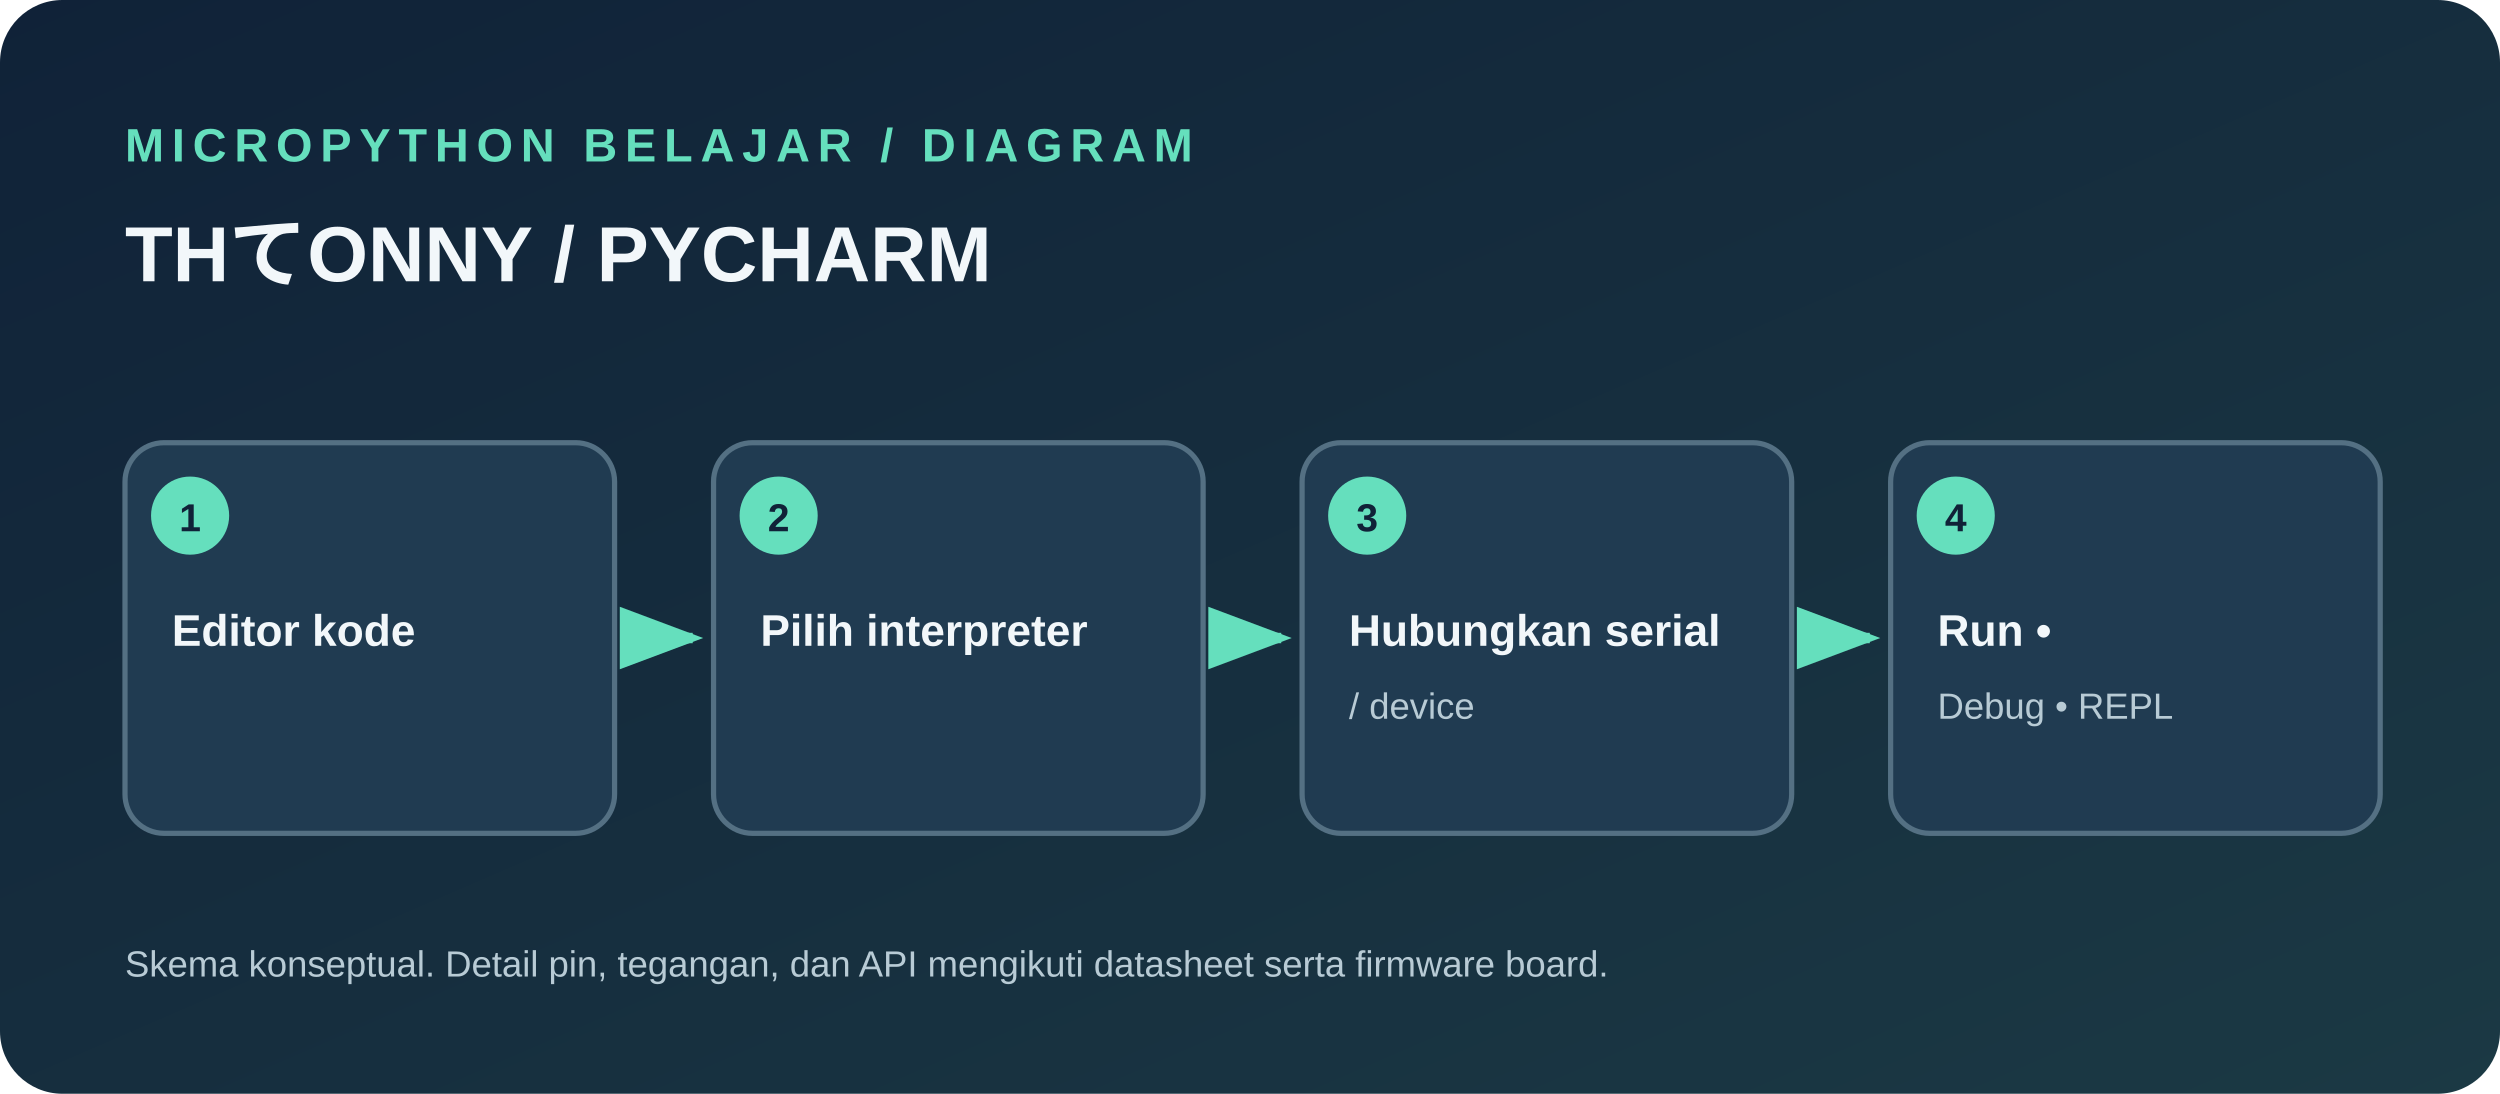
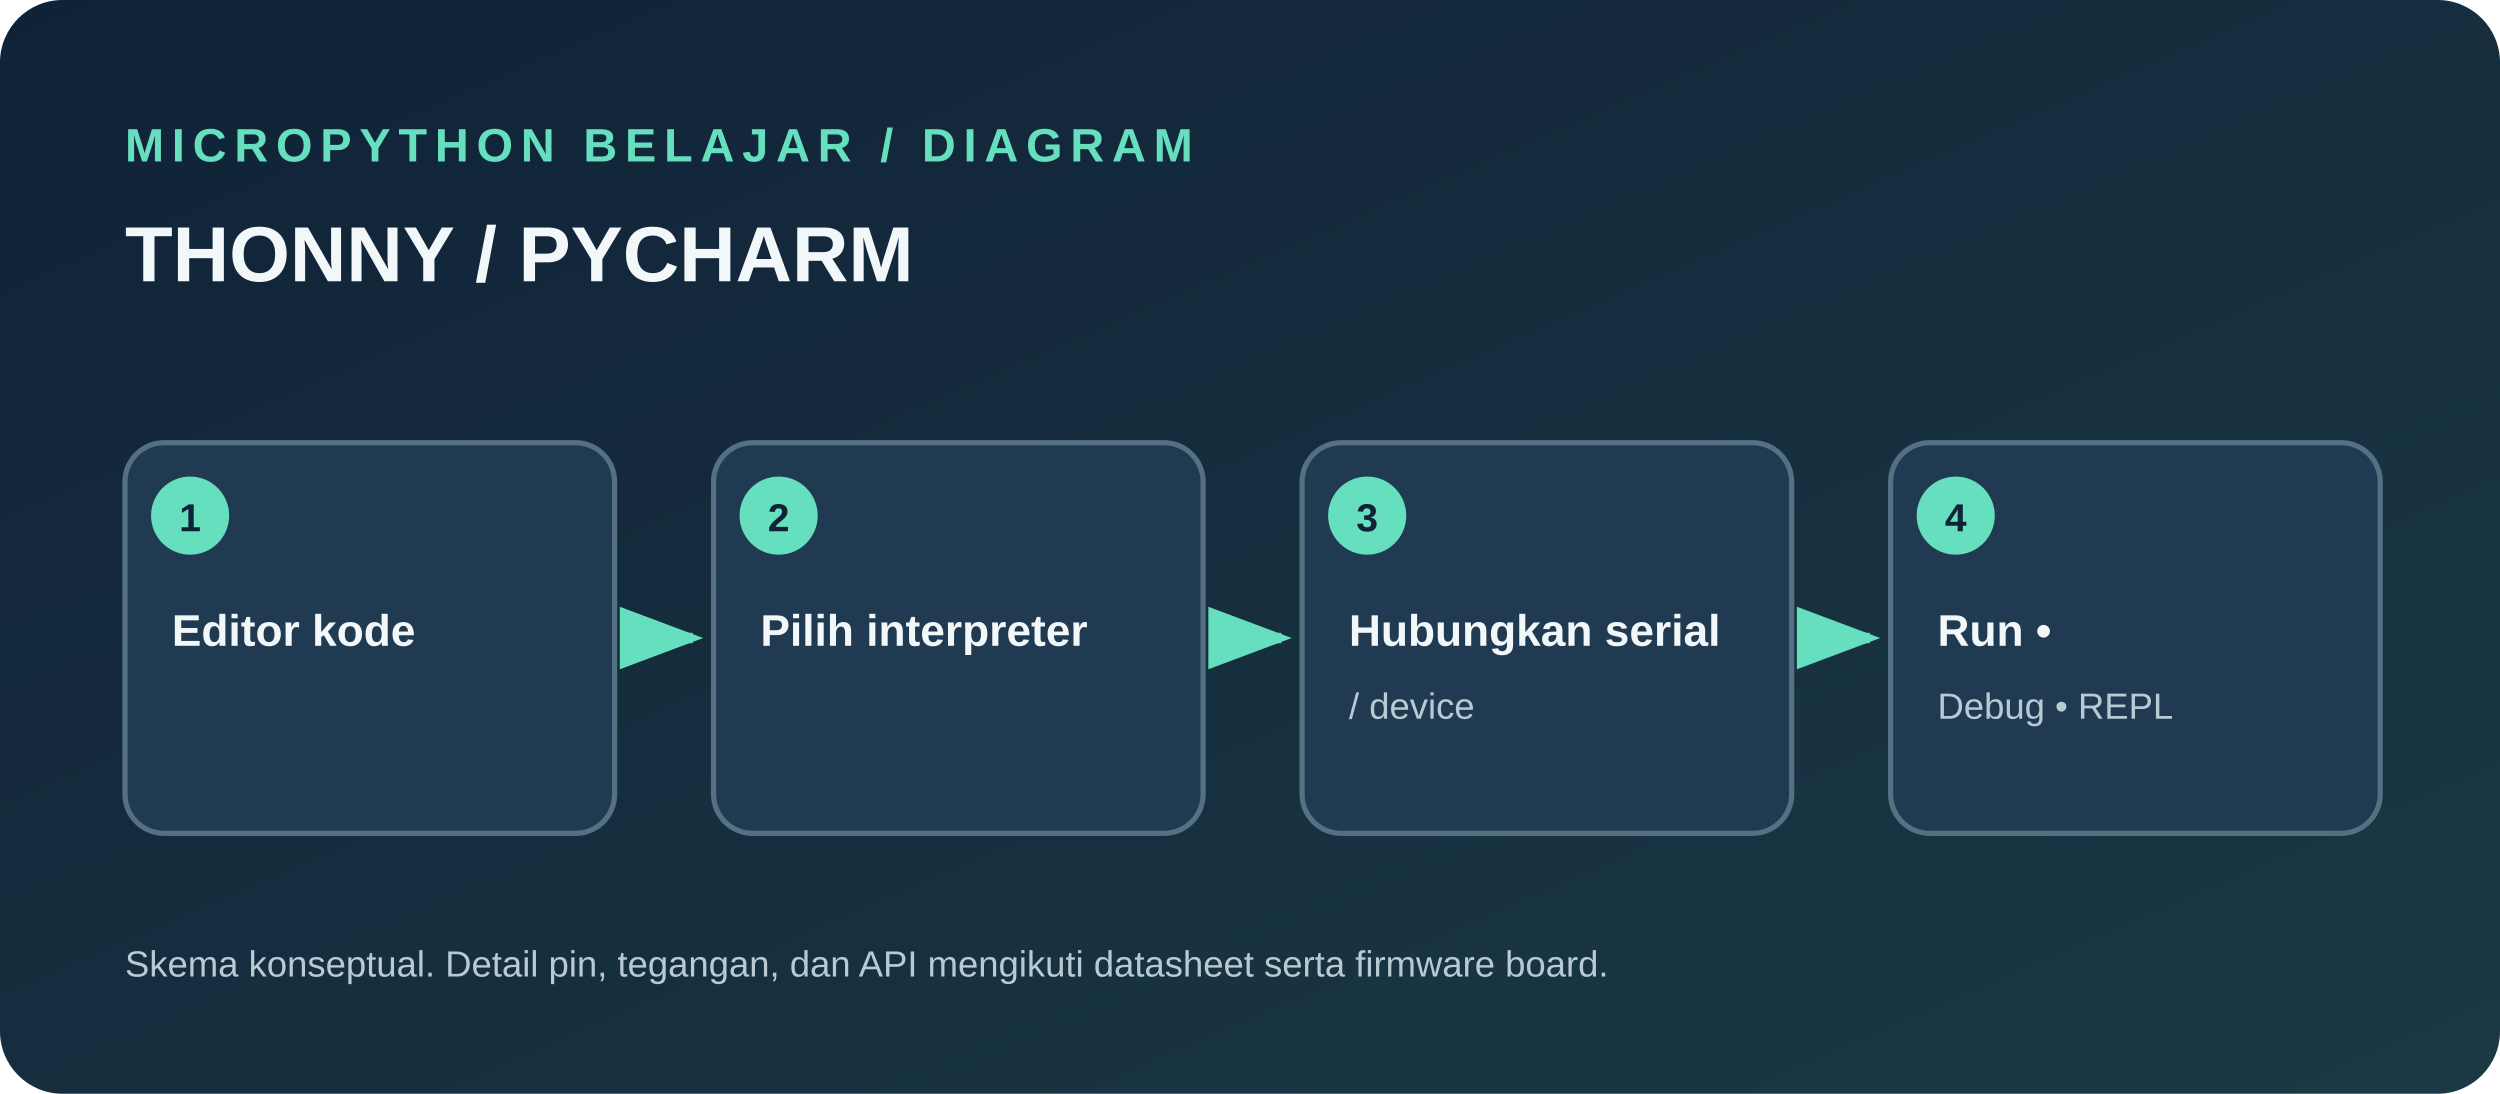
<svg xmlns="http://www.w3.org/2000/svg" viewBox="0 0 960 420" role="img" aria-labelledby="t d">
  <defs>
    <linearGradient id="bg" x2="1" y2="1">
      <stop stop-color="#102238" />
      <stop offset="1" stop-color="#1b3944" />
    </linearGradient>
    <marker id="arr" markerWidth="10" markerHeight="10" refX="7" refY="3" orient="auto">
      <path d="M0 0 L0 6 L8 3z" fill="#65dfbd" />
    </marker>
  </defs>
  <rect width="960" height="420" rx="24" fill="url(#bg)" />
  <text x="48" y="62" fill="#65dfbd" font-family="Arial,sans-serif" font-size="18" font-weight="700" letter-spacing="3">MICROPYTHON BELAJAR / DIAGRAM</text>
-   <text x="48" y="108" fill="#f2f7fa" font-family="Arial,sans-serif" font-size="30" font-weight="700">THてONNY / PYCHARM</text>
+   <text x="48" y="108" fill="#f2f7fa" font-family="Arial,sans-serif" font-size="30" font-weight="700">THONNY / PYCHARM</text>
  <rect x="48" y="170" width="188" height="150" rx="15" fill="#203b51" stroke="#547083" stroke-width="2" />
  <circle cx="73" cy="198" r="15" fill="#65dfbd" />
  <text x="73" y="204" text-anchor="middle" font-family="Arial" font-size="15" font-weight="700" fill="#102238">1</text>
  <text x="66" y="248" fill="#f2f7fa" font-family="Arial,sans-serif" font-size="17" font-weight="700">Editor kode</text>
  <text x="66" y="276" fill="#b8cbd5" font-family="Arial,sans-serif" font-size="14" />
  <path d="M241 245 H266" stroke="#65dfbd" stroke-width="4" marker-end="url(#arr)" />
  <rect x="274" y="170" width="188" height="150" rx="15" fill="#203b51" stroke="#547083" stroke-width="2" />
  <circle cx="299" cy="198" r="15" fill="#65dfbd" />
  <text x="299" y="204" text-anchor="middle" font-family="Arial" font-size="15" font-weight="700" fill="#102238">2</text>
  <text x="292" y="248" fill="#f2f7fa" font-family="Arial,sans-serif" font-size="17" font-weight="700">Pilih interpreter</text>
  <text x="292" y="276" fill="#b8cbd5" font-family="Arial,sans-serif" font-size="14" />
  <path d="M467 245 H492" stroke="#65dfbd" stroke-width="4" marker-end="url(#arr)" />
  <rect x="500" y="170" width="188" height="150" rx="15" fill="#203b51" stroke="#547083" stroke-width="2" />
  <circle cx="525" cy="198" r="15" fill="#65dfbd" />
  <text x="525" y="204" text-anchor="middle" font-family="Arial" font-size="15" font-weight="700" fill="#102238">3</text>
  <text x="518" y="248" fill="#f2f7fa" font-family="Arial,sans-serif" font-size="17" font-weight="700">Hubungkan serial</text>
  <text x="518" y="276" fill="#b8cbd5" font-family="Arial,sans-serif" font-size="14">/ device</text>
  <path d="M693 245 H718" stroke="#65dfbd" stroke-width="4" marker-end="url(#arr)" />
  <rect x="726" y="170" width="188" height="150" rx="15" fill="#203b51" stroke="#547083" stroke-width="2" />
  <circle cx="751" cy="198" r="15" fill="#65dfbd" />
  <text x="751" y="204" text-anchor="middle" font-family="Arial" font-size="15" font-weight="700" fill="#102238">4</text>
  <text x="744" y="248" fill="#f2f7fa" font-family="Arial,sans-serif" font-size="17" font-weight="700">Run •</text>
  <text x="744" y="276" fill="#b8cbd5" font-family="Arial,sans-serif" font-size="14">Debug • REPL</text>
  <text x="48" y="375" fill="#b8cbd5" font-family="Arial,sans-serif" font-size="14">Skema konseptual. Detail pin, tegangan, dan API mengikuti datasheet serta firmware board.</text>
</svg>
